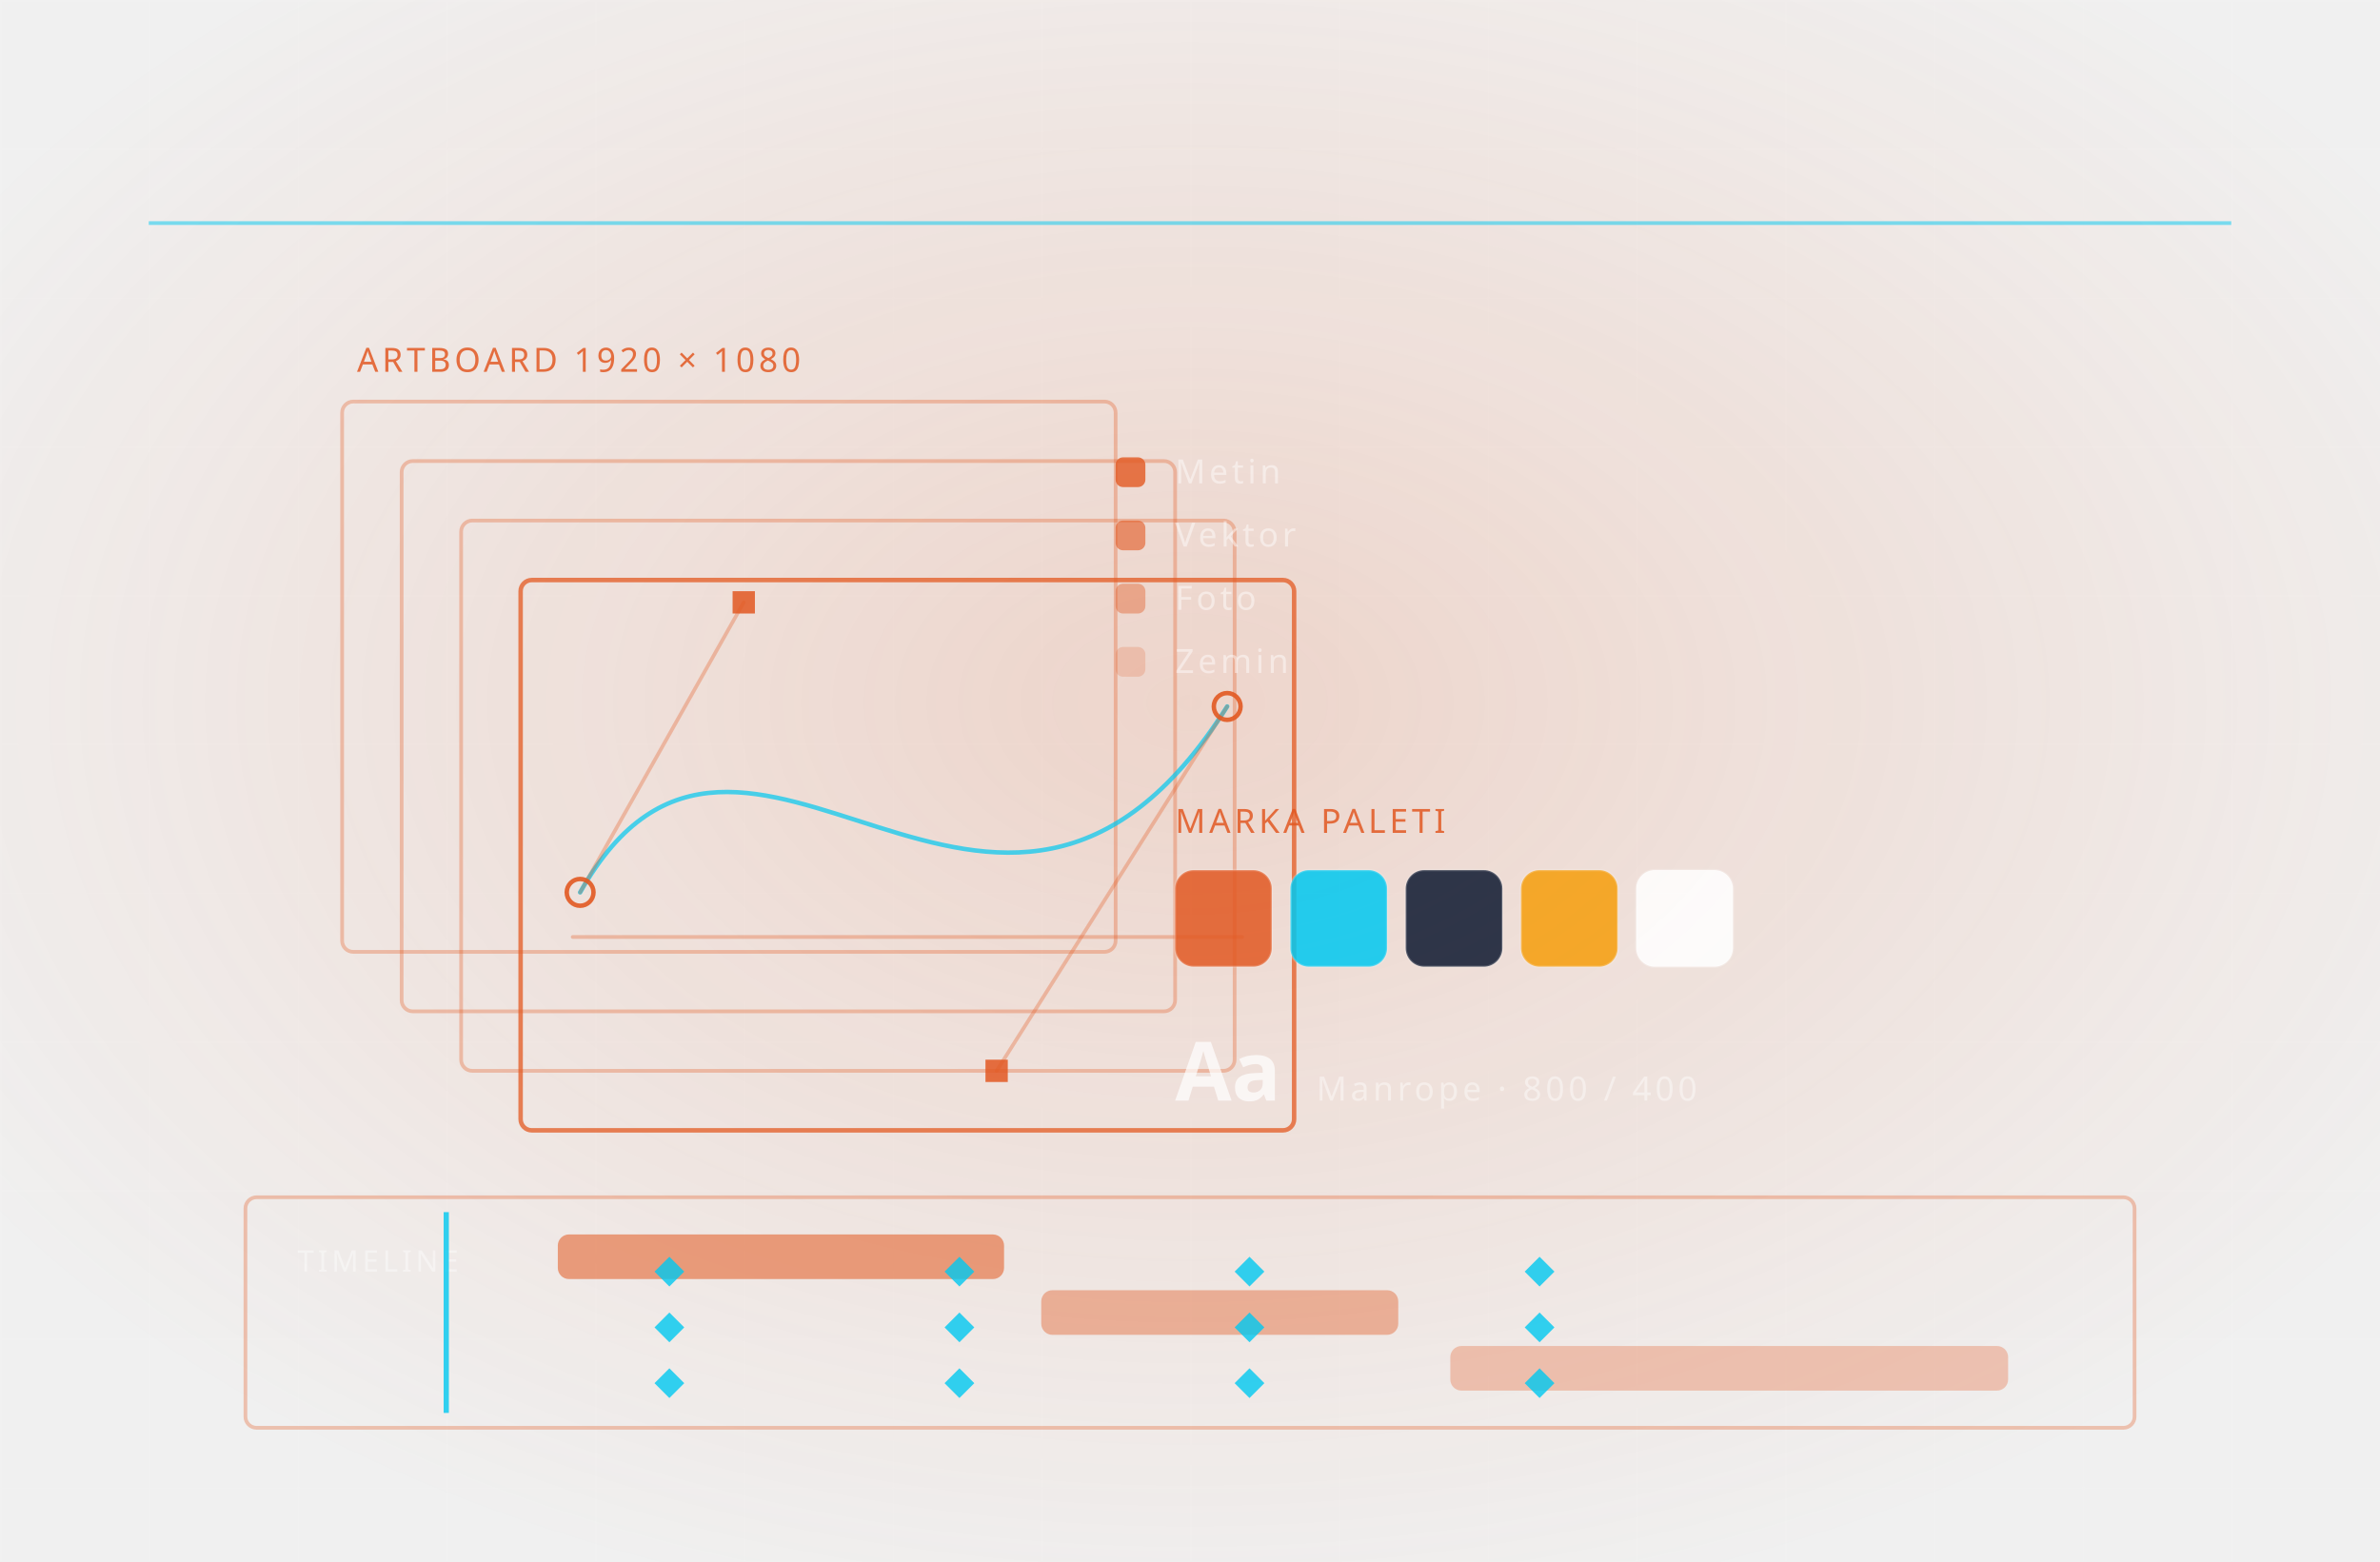
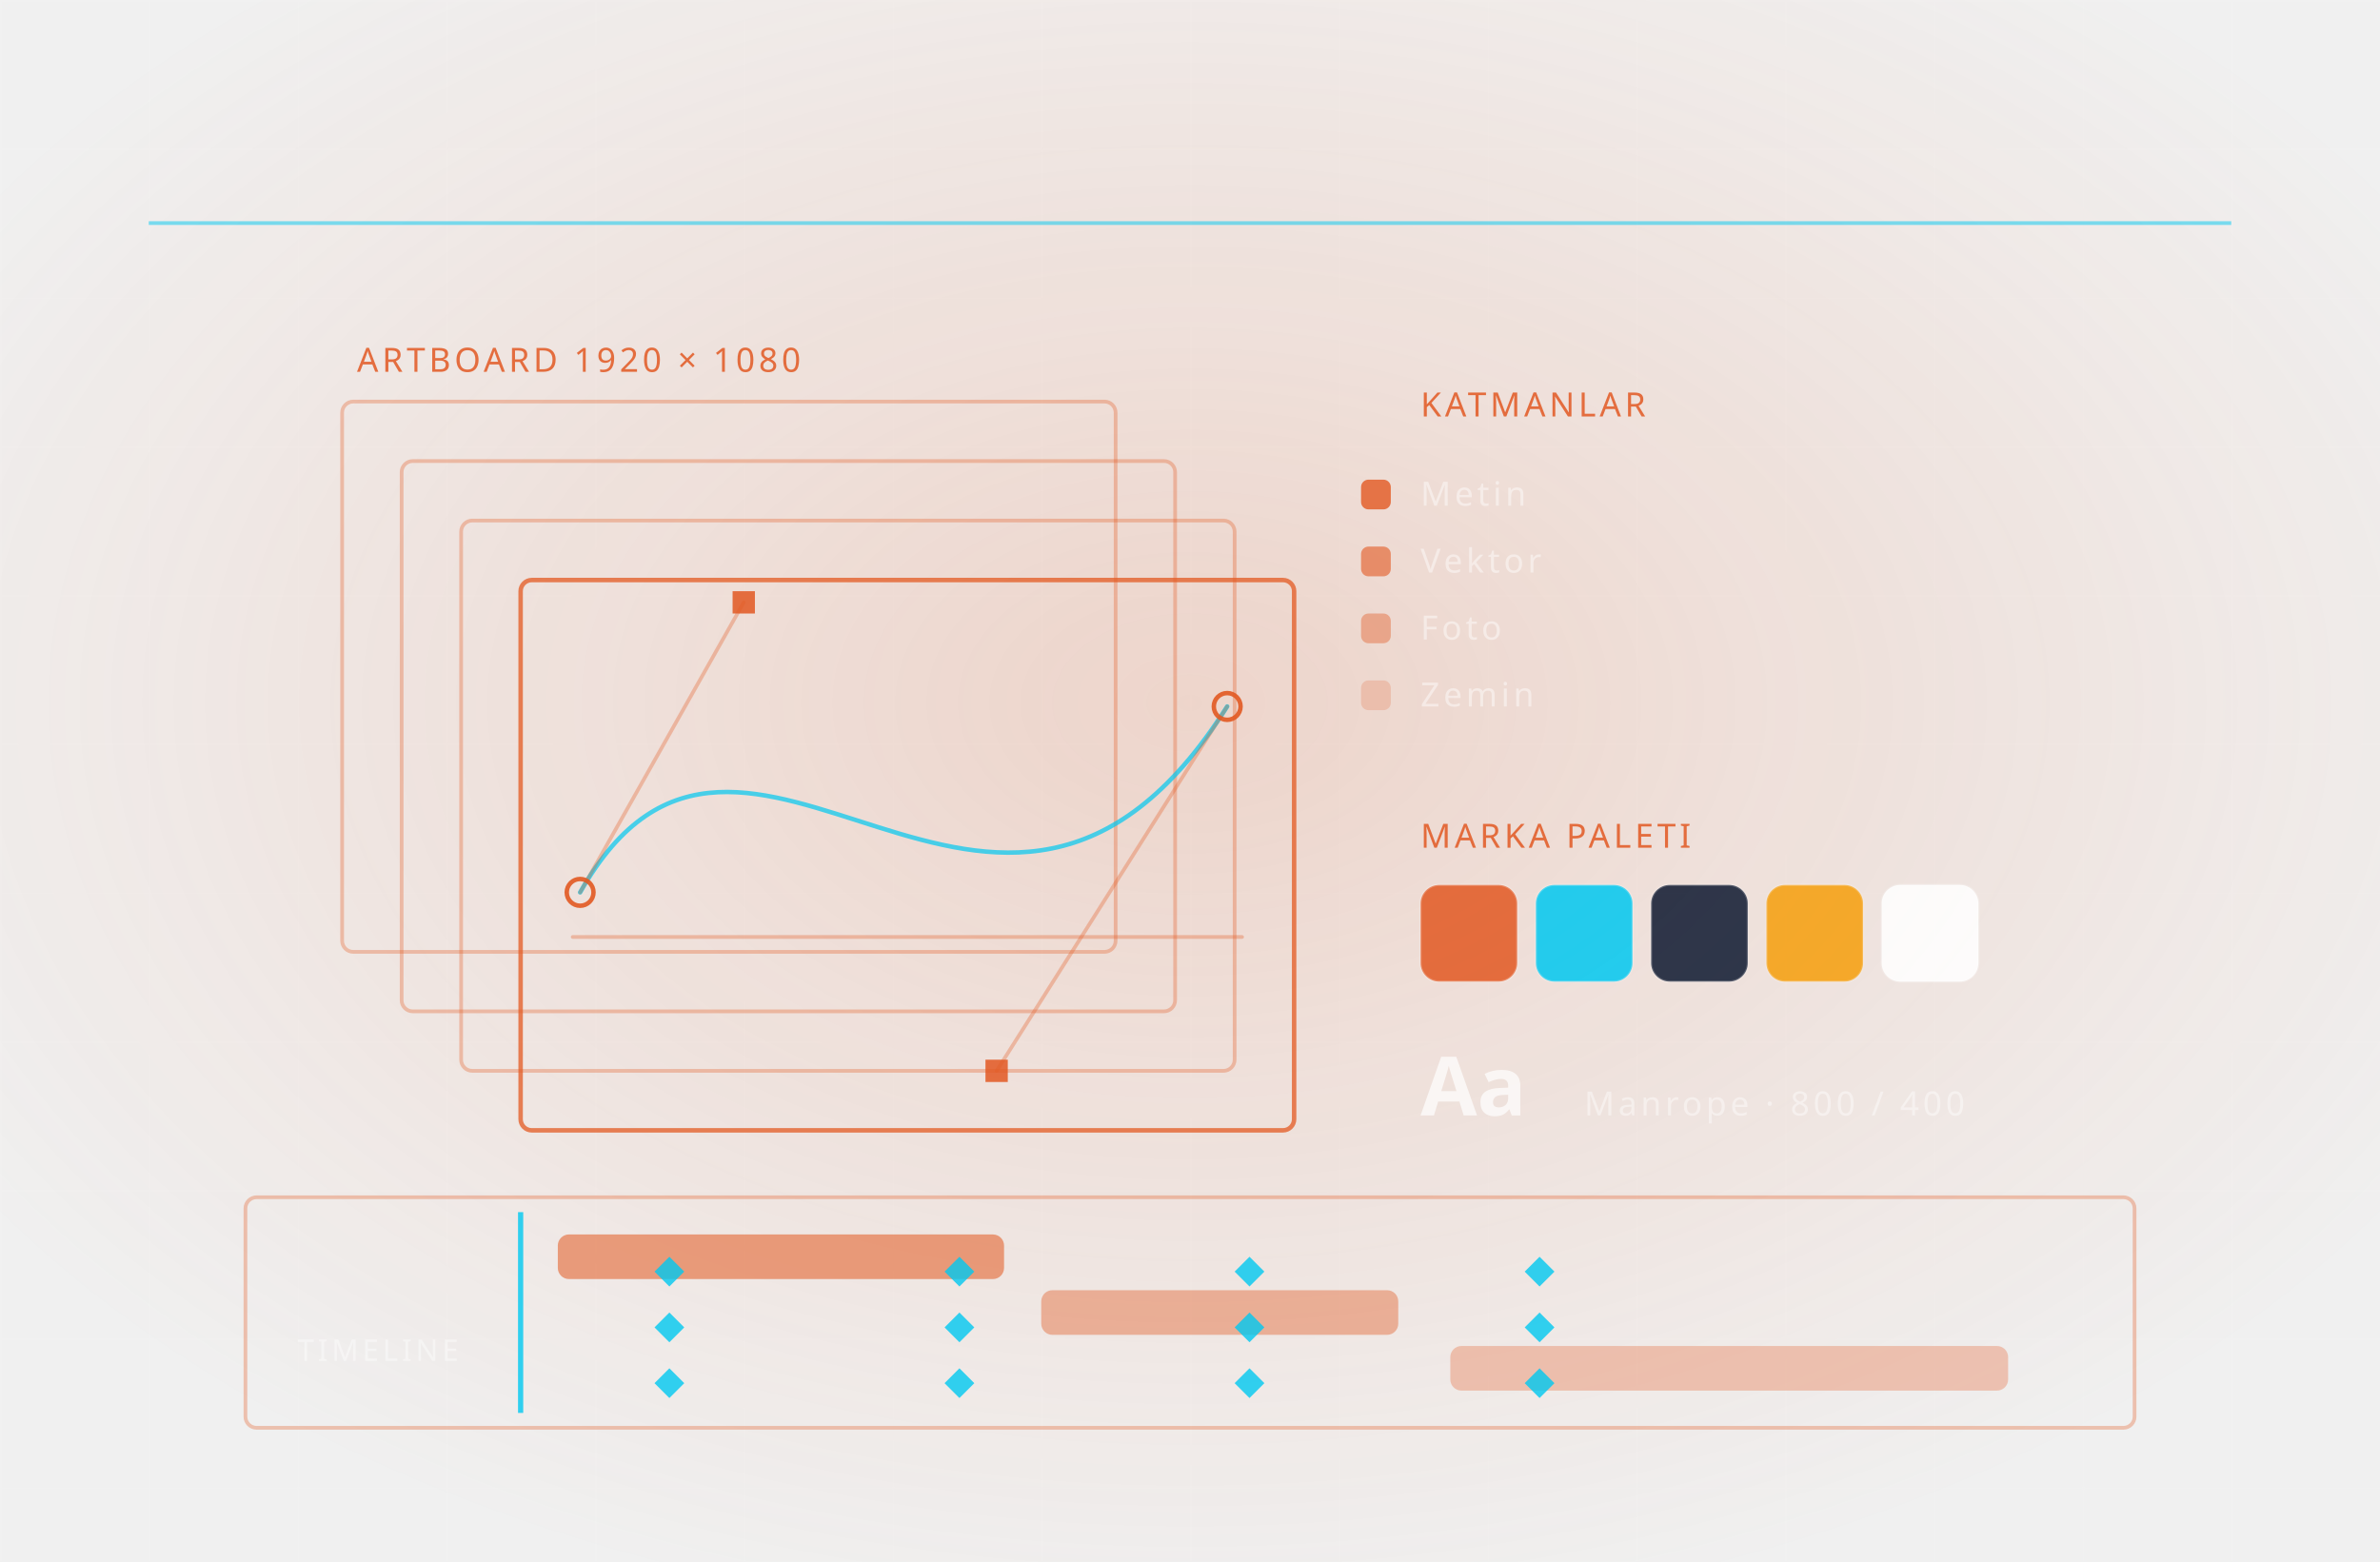
<svg xmlns="http://www.w3.org/2000/svg" viewBox="0 0 640 420" width="640" height="420" role="img">
  <defs>
    <pattern id="g" width="40" height="40" patternUnits="userSpaceOnUse">
      <path d="M40 0H0V40" fill="none" stroke="rgba(255,255,255,.05)" stroke-width="1" />
    </pattern>
    <radialGradient id="glow" cx="50%" cy="45%" r="60%">
      <stop offset="0%" stop-color="#e25922" stop-opacity=".18" />
      <stop offset="100%" stop-color="#e25922" stop-opacity="0" />
    </radialGradient>
    <linearGradient id="fade" x1="0" y1="0" x2="0" y2="1">
      <stop offset="0%" stop-color="#e25922" stop-opacity=".55" />
      <stop offset="100%" stop-color="#e25922" stop-opacity=".08" />
    </linearGradient>
  </defs>
  <style>
.ln{fill:none;stroke:#e25922;stroke-opacity:.75;stroke-width:1.2;stroke-linejoin:round;stroke-linecap:round}
.ln2{fill:none;stroke:#e25922;stroke-opacity:.32;stroke-width:1;stroke-linejoin:round;stroke-linecap:round}
.cy{fill:none;stroke:#00c8f0;stroke-opacity:.7;stroke-width:1.2;stroke-linecap:round}
.fl{fill:#e25922;fill-opacity:.06}
.nd{fill:#e25922}
.dim{fill:none;stroke:rgba(255,255,255,.28);stroke-width:.8;stroke-dasharray:3 4}
.blink{animation:bk 3.2s ease-in-out infinite}
.blink:nth-of-type(2n){animation-delay:.5s}
.blink:nth-of-type(3n){animation-delay:1.1s}
.blink:nth-of-type(5n){animation-delay:1.7s}
@keyframes bk{0%,100%{opacity:.2}50%{opacity:1}}
.draw{stroke-dasharray:6 8;animation:dr 5s linear infinite}
@keyframes dr{to{stroke-dashoffset:-56}}
.scan{animation:sc 7s cubic-bezier(.6,0,.4,1) infinite}
@keyframes sc{0%{opacity:0;transform:translateY(-40px)}12%{opacity:1}88%{opacity:1}100%{opacity:0;transform:translateY(400px)}}
.spin{transform-box:fill-box;transform-origin:center;animation:sp 24s linear infinite}
.spinr{transform-box:fill-box;transform-origin:center;animation:sp 24s linear infinite reverse}
@keyframes sp{to{transform:rotate(360deg)}}
.float{animation:fo 9s ease-in-out infinite}
@keyframes fo{0%,100%{transform:translateY(0)}50%{transform:translateY(-9px)}}
.slide{animation:sl 8s cubic-bezier(.55,0,.45,1) infinite}
@keyframes sl{0%,6%{transform:translateX(0)}94%,100%{transform:translateX(var(--d,480px))}}
.comb{animation:cb 6s ease-in-out infinite}
@keyframes cb{0%,100%{opacity:.45}50%{opacity:.95}}
</style>
  <rect width="640" height="420" fill="url(#g)" />
  <rect width="640" height="420" fill="url(#glow)" />
  <rect class="ln2" x="92" y="108" width="208" height="148" rx="3" fill="rgba(6,12,26,.6)" />
  <rect class="ln2" x="108" y="124" width="208" height="148" rx="3" fill="rgba(6,12,26,.6)" />
  <rect class="ln2" x="124" y="140" width="208" height="148" rx="3" fill="rgba(6,12,26,.6)" />
  <rect class="ln" x="140" y="156" width="208" height="148" rx="3" fill="rgba(6,12,26,.6)" />
  <line class="ln2" x1="154" y1="252" x2="334" y2="252" stroke-opacity=".25" />
  <path class="cy" d="M156 240 C200 162 268 288 330 190" stroke-opacity=".85" stroke-width="1.6" fill="none" />
  <line class="ln2" x1="156" y1="240" x2="200" y2="162" stroke-opacity=".4" />
  <rect x="197" y="159" width="6" height="6" fill="#e25922" fill-opacity=".85" />
  <circle cx="156" cy="240" r="3.6" fill="none" stroke="#e25922" stroke-opacity=".9" stroke-width="1.2" />
  <line class="ln2" x1="330" y1="190" x2="268" y2="288" stroke-opacity=".4" />
  <rect x="265" y="285" width="6" height="6" fill="#e25922" fill-opacity=".85" />
  <circle cx="330" cy="190" r="3.6" fill="none" stroke="#e25922" stroke-opacity=".9" stroke-width="1.2" />
  <text x="96" y="100" font-family="Manrope,sans-serif" font-size="9" fill="#e25922" fill-opacity=".85" letter-spacing="1" text-anchor="start">ARTBOARD  1920 × 1080</text>
-   <text x="316" y="130" font-family="Manrope,sans-serif" font-size="9" fill="#fff" fill-opacity=".45" letter-spacing="1" text-anchor="start">Metin</text>
-   <rect x="300" y="123" width="8" height="8" rx="2" fill="#e25922" fill-opacity=".8" />
-   <text x="316" y="147" font-family="Manrope,sans-serif" font-size="9" fill="#fff" fill-opacity=".45" letter-spacing="1" text-anchor="start">Vektor</text>
-   <rect x="300" y="140" width="8" height="8" rx="2" fill="#e25922" fill-opacity=".6" />
-   <text x="316" y="164" font-family="Manrope,sans-serif" font-size="9" fill="#fff" fill-opacity=".45" letter-spacing="1" text-anchor="start">Foto</text>
-   <rect x="300" y="157" width="8" height="8" rx="2" fill="#e25922" fill-opacity=".4" />
-   <text x="316" y="181" font-family="Manrope,sans-serif" font-size="9" fill="#fff" fill-opacity=".45" letter-spacing="1" text-anchor="start">Zemin</text>
-   <rect x="300" y="174" width="8" height="8" rx="2" fill="#e25922" fill-opacity=".2" />
-   <text x="316" y="224" font-family="Manrope,sans-serif" font-size="9" fill="#e25922" fill-opacity=".85" letter-spacing="1" text-anchor="start">MARKA PALETI</text>
-   <rect x="316" y="234" width="26" height="26" rx="5" fill="#e25922" fill-opacity=".85" stroke="rgba(255,255,255,.2)" stroke-width=".6" />
-   <rect x="347" y="234" width="26" height="26" rx="5" fill="#00c8f0" fill-opacity=".85" stroke="rgba(255,255,255,.2)" stroke-width=".6" />
-   <rect x="378" y="234" width="26" height="26" rx="5" fill="#0d1830" fill-opacity=".85" stroke="rgba(255,255,255,.2)" stroke-width=".6" />
-   <rect x="409" y="234" width="26" height="26" rx="5" fill="#f59e0b" fill-opacity=".85" stroke="rgba(255,255,255,.2)" stroke-width=".6" />
-   <rect x="440" y="234" width="26" height="26" rx="5" fill="#ffffff" fill-opacity=".85" stroke="rgba(255,255,255,.2)" stroke-width=".6" />
-   <text x="316" y="296" font-family="Manrope,sans-serif" font-size="22" font-weight="800" fill="#fff" fill-opacity=".7">Aa</text>
-   <text x="354" y="296" font-family="Manrope,sans-serif" font-size="9" fill="#fff" fill-opacity=".42" letter-spacing="1" text-anchor="start">Manrope · 800 / 400</text>
+   <text x="382" y="112" font-family="Manrope,sans-serif" font-size="9" fill="#e25922" fill-opacity=".85" letter-spacing="1" text-anchor="start">KATMANLAR</text>
+   <text x="382" y="136" font-family="Manrope,sans-serif" font-size="9" fill="#fff" fill-opacity=".45" letter-spacing="1" text-anchor="start">Metin</text>
+   <rect x="366" y="129" width="8" height="8" rx="2" fill="#e25922" fill-opacity=".8" />
+   <text x="382" y="154" font-family="Manrope,sans-serif" font-size="9" fill="#fff" fill-opacity=".45" letter-spacing="1" text-anchor="start">Vektor</text>
+   <rect x="366" y="147" width="8" height="8" rx="2" fill="#e25922" fill-opacity=".6" />
+   <text x="382" y="172" font-family="Manrope,sans-serif" font-size="9" fill="#fff" fill-opacity=".45" letter-spacing="1" text-anchor="start">Foto</text>
+   <rect x="366" y="165" width="8" height="8" rx="2" fill="#e25922" fill-opacity=".4" />
+   <text x="382" y="190" font-family="Manrope,sans-serif" font-size="9" fill="#fff" fill-opacity=".45" letter-spacing="1" text-anchor="start">Zemin</text>
+   <rect x="366" y="183" width="8" height="8" rx="2" fill="#e25922" fill-opacity=".2" />
+   <text x="382" y="228" font-family="Manrope,sans-serif" font-size="9" fill="#e25922" fill-opacity=".85" letter-spacing="1" text-anchor="start">MARKA PALETI</text>
+   <rect x="382" y="238" width="26" height="26" rx="5" fill="#e25922" fill-opacity=".85" stroke="rgba(255,255,255,.2)" stroke-width=".6" />
+   <rect x="413" y="238" width="26" height="26" rx="5" fill="#00c8f0" fill-opacity=".85" stroke="rgba(255,255,255,.2)" stroke-width=".6" />
+   <rect x="444" y="238" width="26" height="26" rx="5" fill="#0d1830" fill-opacity=".85" stroke="rgba(255,255,255,.2)" stroke-width=".6" />
+   <rect x="475" y="238" width="26" height="26" rx="5" fill="#f59e0b" fill-opacity=".85" stroke="rgba(255,255,255,.2)" stroke-width=".6" />
+   <rect x="506" y="238" width="26" height="26" rx="5" fill="#ffffff" fill-opacity=".85" stroke="rgba(255,255,255,.2)" stroke-width=".6" />
+   <text x="382" y="300" font-family="Manrope,sans-serif" font-size="22" font-weight="800" fill="#fff" fill-opacity=".7">Aa</text>
+   <text x="426" y="300" font-family="Manrope,sans-serif" font-size="9" fill="#fff" fill-opacity=".42" letter-spacing="1" text-anchor="start">Manrope · 800 / 400</text>
  <rect class="ln2" x="66" y="322" width="508" height="62" rx="3" fill="rgba(255,255,255,.02)" />
-   <text x="80" y="342" font-family="Manrope,sans-serif" font-size="8" fill="#fff" fill-opacity=".4" letter-spacing="1" text-anchor="start">TIMELINE</text>
+   <text x="80" y="366" font-family="Manrope,sans-serif" font-size="8" fill="#fff" fill-opacity=".4" letter-spacing="1" text-anchor="start">TIMELINE</text>
  <rect x="150" y="332" width="120" height="12" rx="3" fill="#e25922" fill-opacity=".55" />
  <rect x="280" y="347" width="96" height="12" rx="3" fill="#e25922" fill-opacity=".4" />
  <rect x="390" y="362" width="150" height="12" rx="3" fill="#e25922" fill-opacity=".3" />
  <polygon points="180,338 184,342 180,346 176,342" fill="#00c8f0" fill-opacity=".8" />
  <polygon points="258,338 262,342 258,346 254,342" fill="#00c8f0" fill-opacity=".8" />
  <polygon points="336,338 340,342 336,346 332,342" fill="#00c8f0" fill-opacity=".8" />
  <polygon points="414,338 418,342 414,346 410,342" fill="#00c8f0" fill-opacity=".8" />
  <polygon points="180,353 184,357 180,361 176,357" fill="#00c8f0" fill-opacity=".8" />
  <polygon points="258,353 262,357 258,361 254,357" fill="#00c8f0" fill-opacity=".8" />
  <polygon points="336,353 340,357 336,361 332,357" fill="#00c8f0" fill-opacity=".8" />
  <polygon points="414,353 418,357 414,361 410,357" fill="#00c8f0" fill-opacity=".8" />
  <polygon points="180,368 184,372 180,376 176,372" fill="#00c8f0" fill-opacity=".8" />
  <polygon points="258,368 262,372 258,376 254,372" fill="#00c8f0" fill-opacity=".8" />
  <polygon points="336,368 340,372 336,376 332,372" fill="#00c8f0" fill-opacity=".8" />
  <polygon points="414,368 418,372 414,376 410,372" fill="#00c8f0" fill-opacity=".8" />
-   <g class="slide" style="--d:380px">
-     <line x1="120" y1="326" x2="120" y2="380" stroke="#00c8f0" stroke-opacity=".8" stroke-width="1.4" />
+   <g class="slide" style="--d:390px">
+     <line x1="140" y1="326" x2="140" y2="380" stroke="#00c8f0" stroke-opacity=".8" stroke-width="1.4" />
  </g>
  <g class="scan">
    <line x1="40" y1="60" x2="600" y2="60" stroke="#00c8f0" stroke-opacity=".5" stroke-width="1" />
  </g>
</svg>
